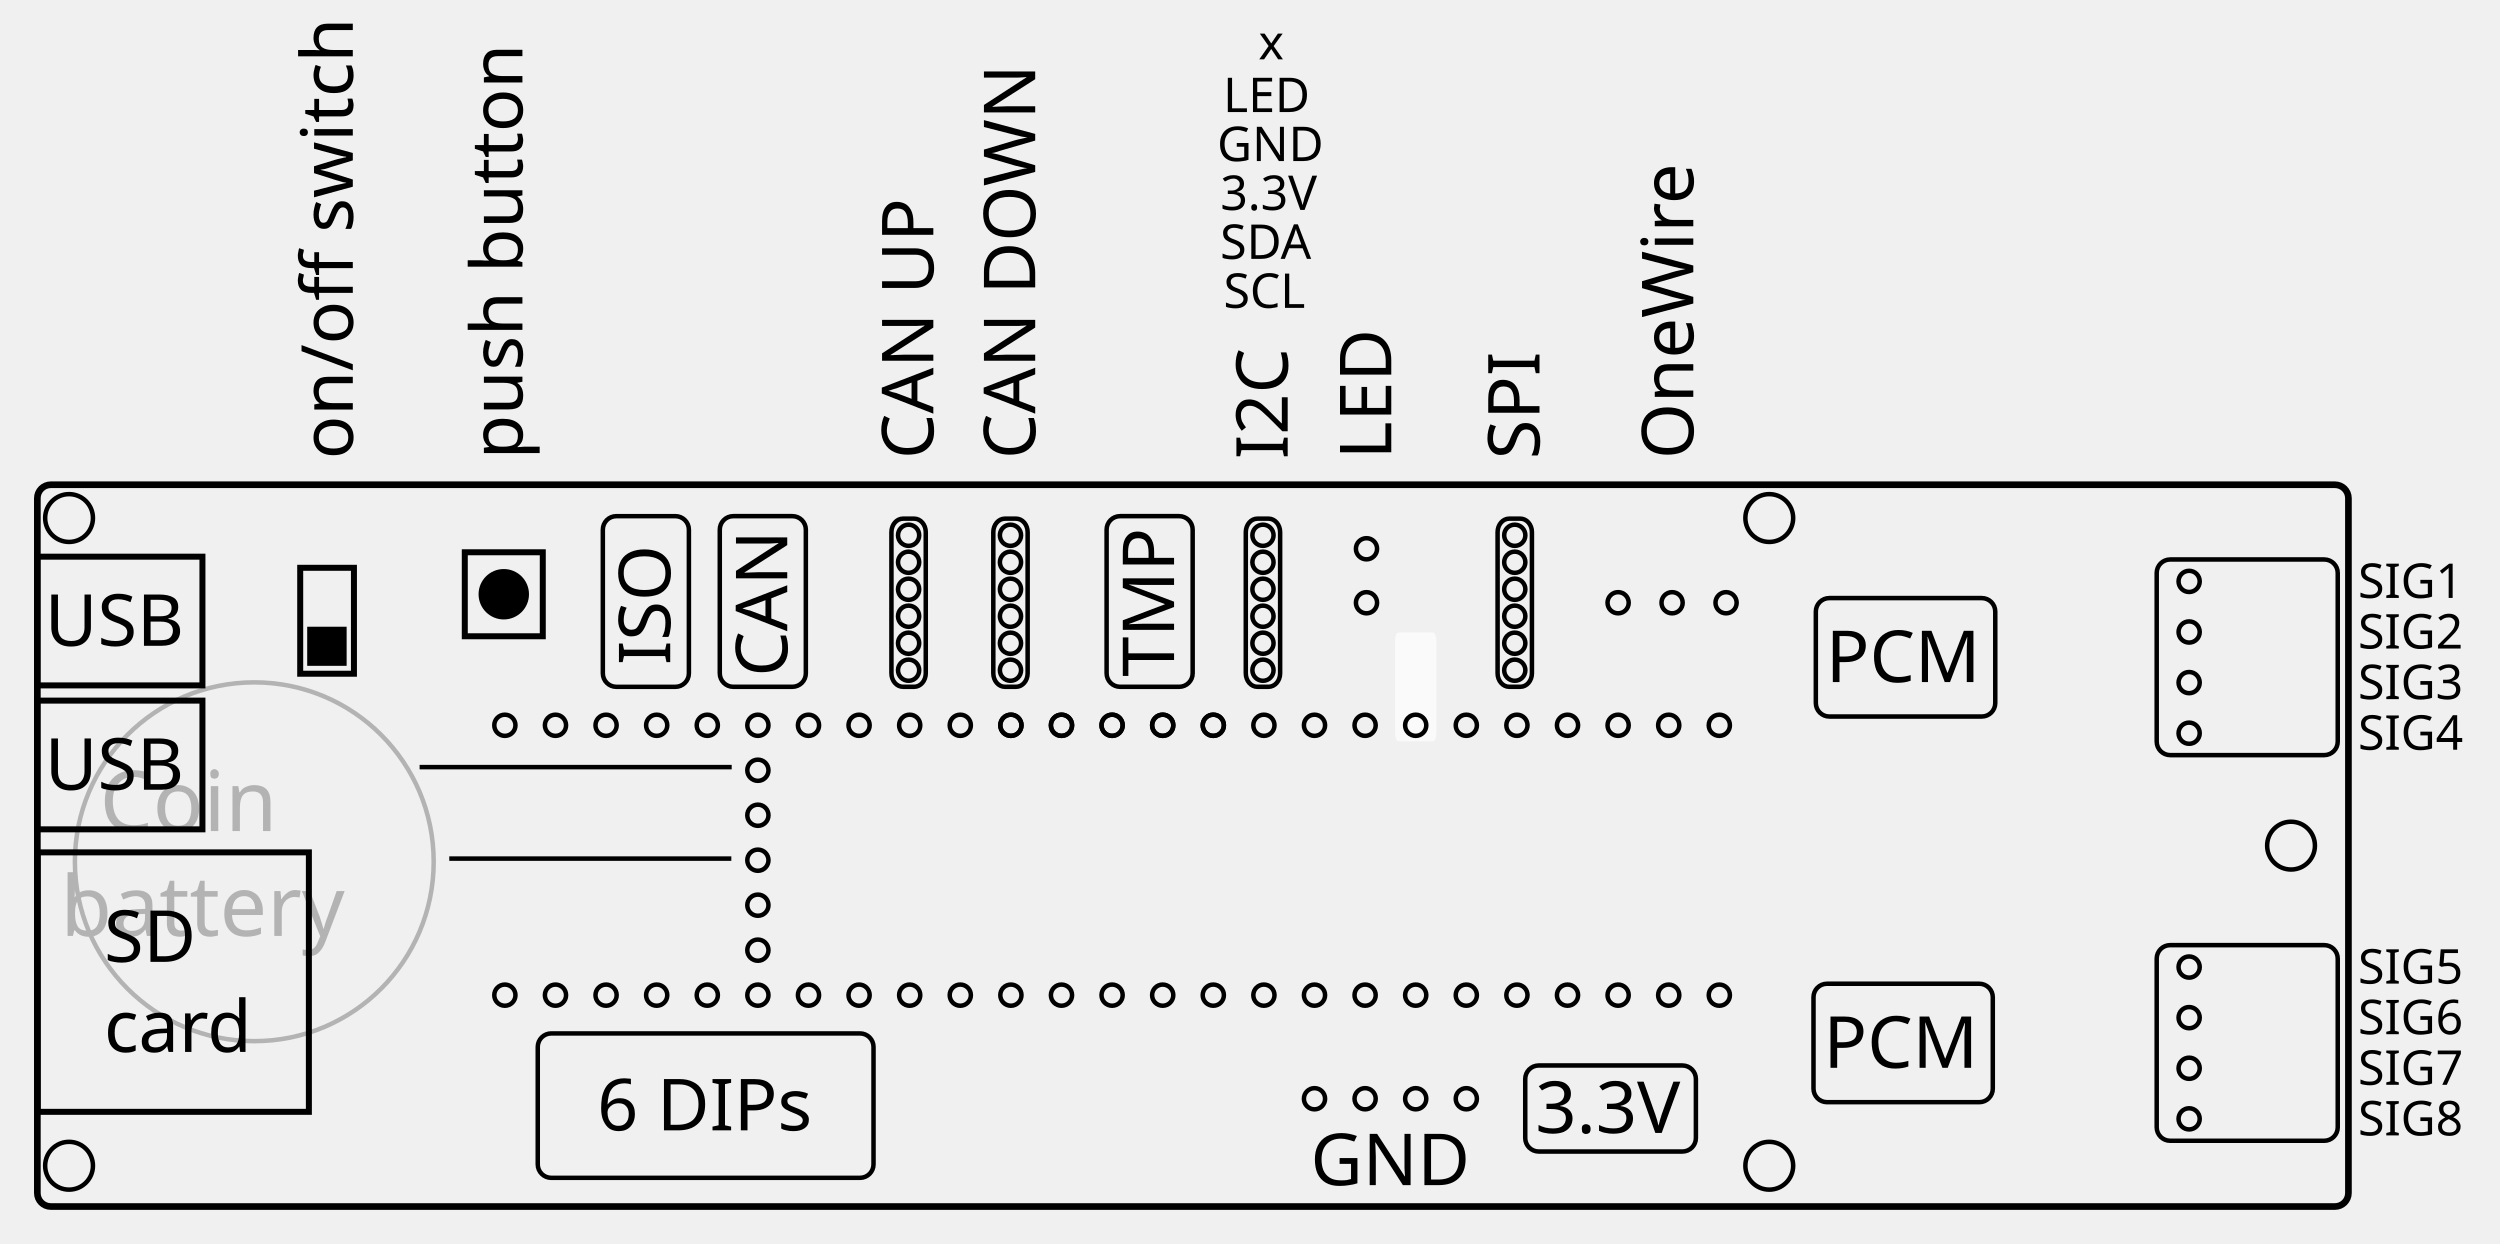
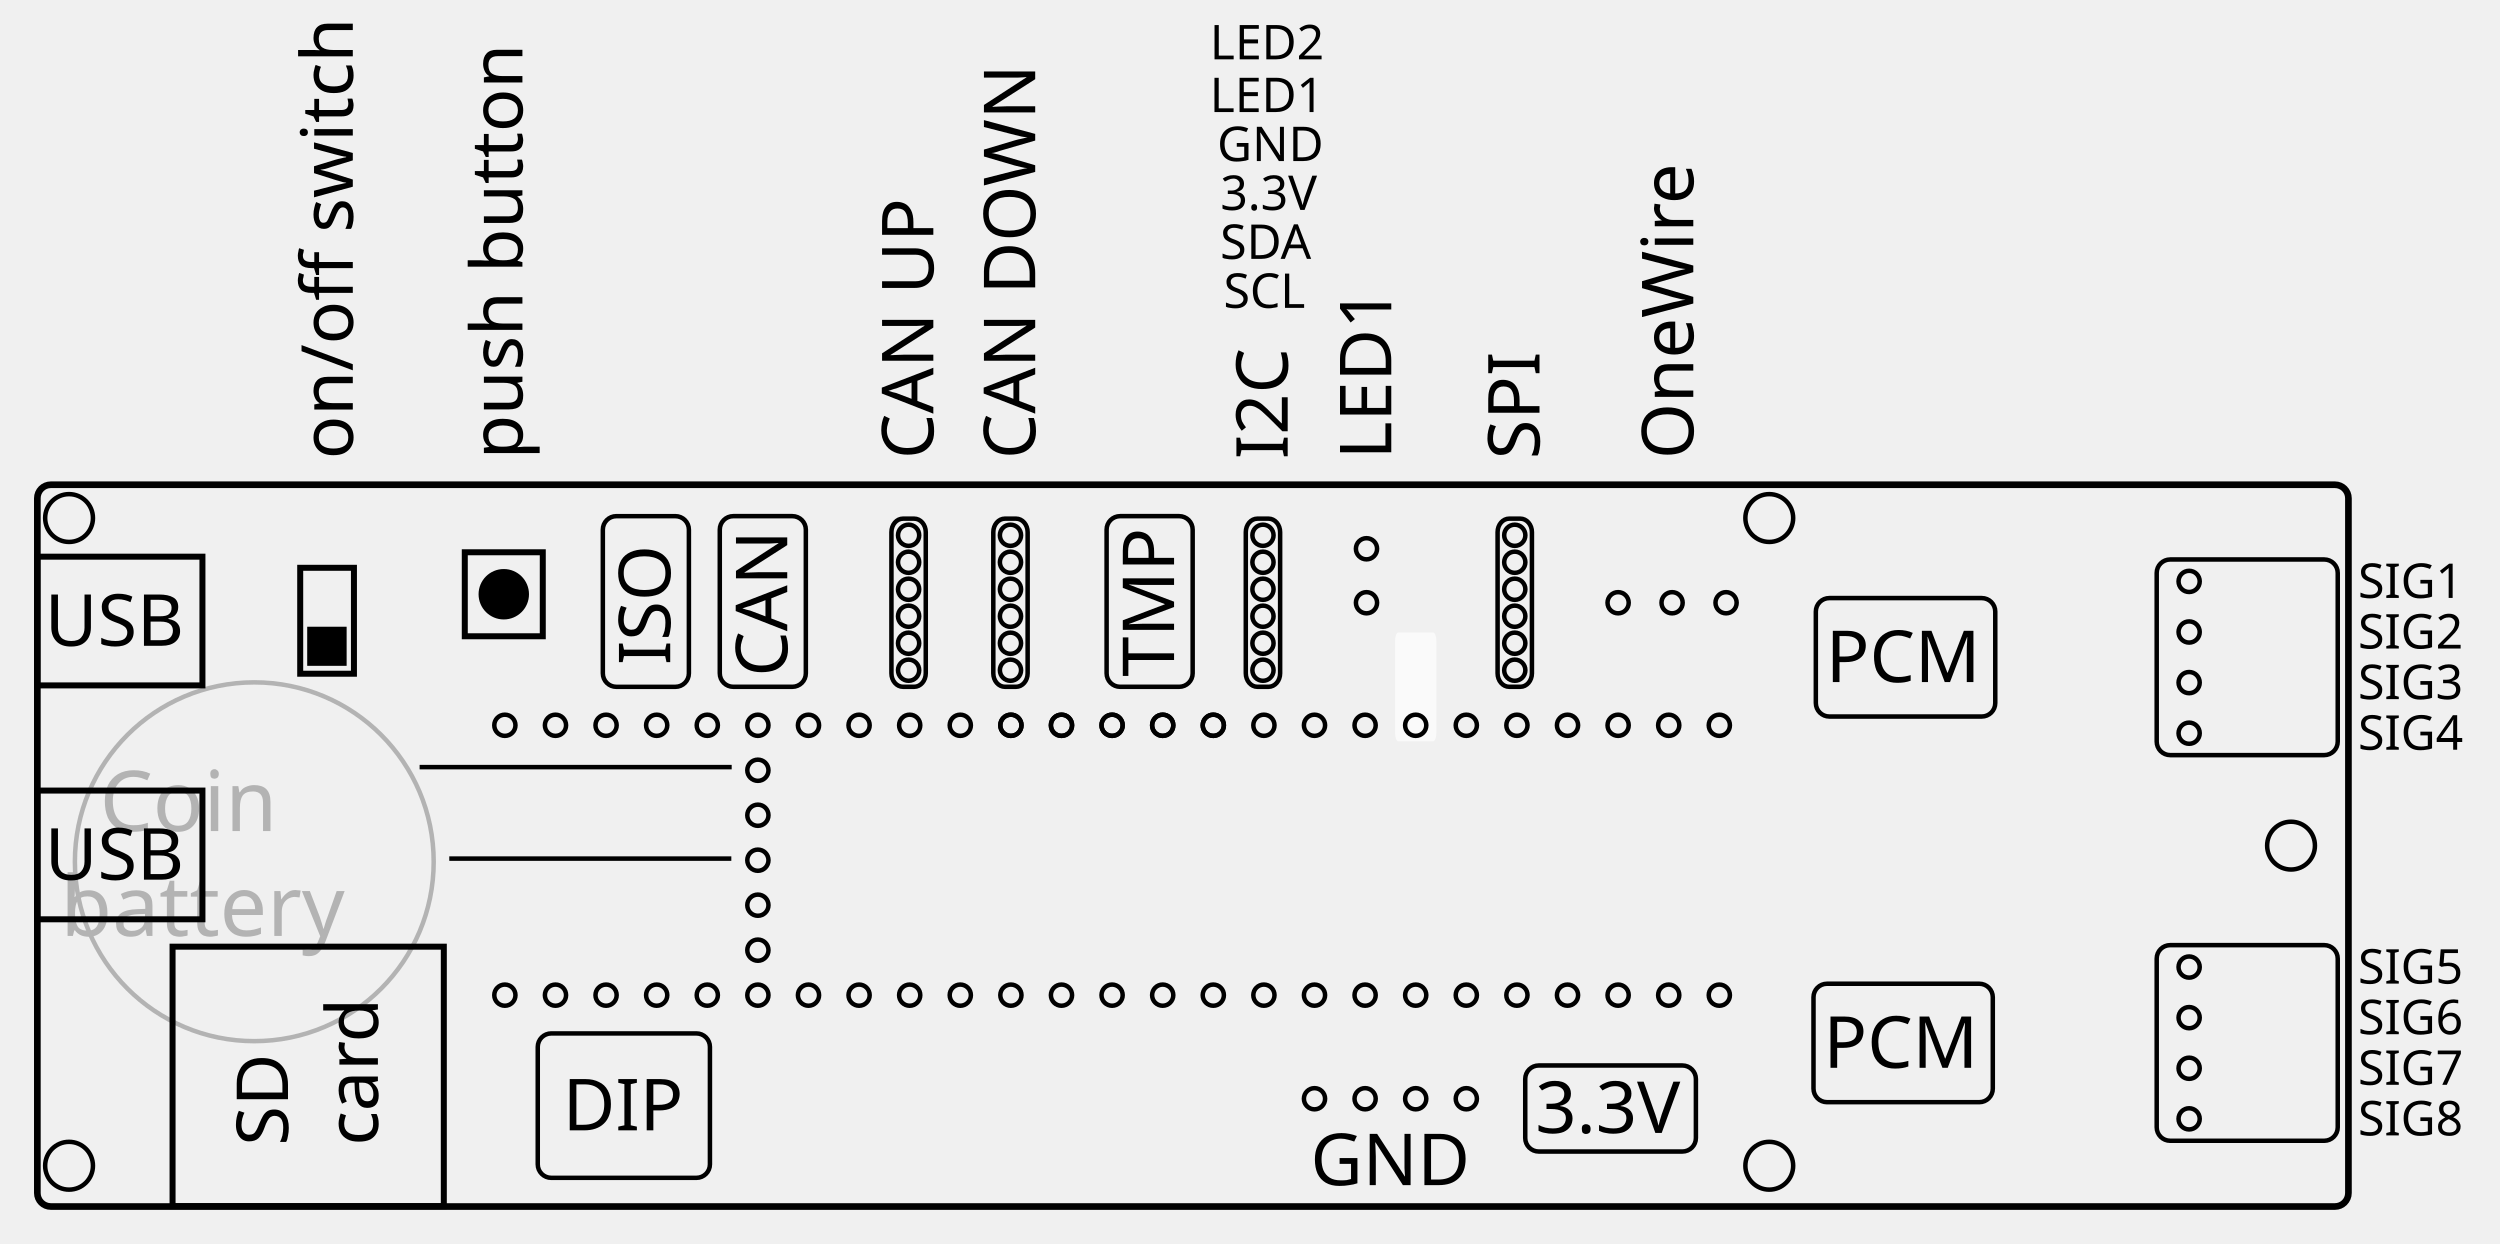
<svg xmlns="http://www.w3.org/2000/svg" width="147.058mm" height="73.168mm" viewBox="0 0 147.058 73.168" version="1.1" id="svg5">
  <defs id="defs2" />
  <g id="layer1" transform="translate(-8.364008,-110.7086)">
    <rect style="fill:none;fill-opacity:1;stroke:#000000;stroke-width:0.393;stroke-opacity:1" id="rect126092" width="135.945" height="42.457" x="10.561" y="139.223" rx="0.794" ry="0.794" />
    <rect style="fill:#ffffff;fill-opacity:0.667;stroke-width:0.2" id="rect38724" width="2.43" height="6.407" x="90.426" y="147.911" rx="0.199" ry="0.495" />
    <g id="g2005" transform="translate(2.196747,4.978117)">
      <g id="g7438" transform="translate(0,-21.30218)">
        <g id="g126663" transform="translate(61.38334,143.9333)">
          <rect style="fill:none;fill-opacity:1;stroke:#000000;stroke-width:0.265;stroke-opacity:1" id="rect126657" width="10.039" height="5.062" x="34.503" y="45.774" rx="0.794" ry="0.794" />
          <text xml:space="preserve" style="font-size:4.233px;line-height:1.25;font-family:sans-serif;-inkscape-font-specification:'sans-serif, Normal';letter-spacing:0px;word-spacing:0px;writing-mode:lr-tb;stroke-width:0.265" x="35.097" y="49.739" id="text126661">
            <tspan id="tspan126659" style="stroke-width:0.265" x="35.097" y="49.739">3.3V</tspan>
          </text>
        </g>
      </g>
    </g>
    <g id="g14195" transform="translate(-6.35,9.769683)">
      <g id="g126679" transform="translate(86.88671,114.0075)">
        <rect style="fill:none;fill-opacity:1;stroke:#000000;stroke-width:0.265;stroke-opacity:1" id="rect126673" width="10.547" height="6.967" x="34.503" y="44.798" rx="0.794" ry="0.794" />
        <text xml:space="preserve" style="font-size:4.233px;line-height:1.25;font-family:sans-serif;-inkscape-font-specification:'sans-serif, Normal';letter-spacing:0px;word-spacing:0px;writing-mode:lr-tb;stroke-width:0.265" x="35.097" y="49.739" id="text126677">
          <tspan id="tspan126675" style="stroke-width:0.265" x="35.097" y="49.739">PCM</tspan>
        </text>
      </g>
    </g>
    <g id="g13089" transform="translate(-6.35)">
      <rect style="fill:none;fill-opacity:1;stroke:#000000;stroke-width:0.265;stroke-opacity:1" id="rect126681" width="10.555" height="6.967" x="121.527" y="145.89" rx="0.794" ry="0.794" />
      <text xml:space="preserve" style="font-size:4.233px;line-height:1.25;font-family:sans-serif;-inkscape-font-specification:'sans-serif, Normal';letter-spacing:0px;word-spacing:0px;writing-mode:lr-tb;stroke-width:0.265" x="122.121" y="150.83" id="text126685">
        <tspan id="tspan126683" style="stroke-width:0.265" x="122.121" y="150.83">PCM</tspan>
      </text>
    </g>
    <circle style="fill:none;fill-opacity:1;stroke:#000000;stroke-width:0.265;stroke-opacity:1" id="circle130893" r="1.406" cy="160.451" cx="143.13" />
    <circle style="fill:none;fill-opacity:1;stroke:#000000;stroke-width:0.265;stroke-opacity:1" id="circle6988" r="1.406" cy="141.181" cx="12.426" />
    <circle style="fill:none;fill-opacity:1;stroke:#000000;stroke-width:0.265;stroke-opacity:1" id="circle6990" r="1.406" cy="179.281" cx="12.426" />
    <circle style="fill:none;fill-opacity:1;stroke:#000000;stroke-width:0.265;stroke-opacity:1" id="circle6992" r="1.406" cy="179.281" cx="112.438" />
    <circle style="fill:none;fill-opacity:1;stroke:#000000;stroke-width:0.265;stroke-opacity:1" id="circle6994" r="1.406" cy="141.181" cx="112.438" />
    <path style="fill:none;stroke:#000000;stroke-width:0.265px;stroke-linecap:butt;stroke-linejoin:miter;stroke-opacity:1" d="M 51.404,155.833 H 33.047" id="path8660" />
    <path style="fill:none;stroke:#000000;stroke-width:0.265px;stroke-linecap:butt;stroke-linejoin:miter;stroke-opacity:1" d="M 51.383,161.214 H 34.792" id="path8662" />
    <g id="g2067" transform="translate(0,2.116667)">
      <circle style="fill:none;fill-opacity:1;stroke:#000000;stroke-width:0.265;stroke-opacity:1" id="path126429" cx="38.062" cy="151.255" r="0.623" />
      <circle style="fill:none;fill-opacity:1;stroke:#000000;stroke-width:0.265;stroke-opacity:1" id="circle126431" cx="41.039" cy="151.255" r="0.623" />
      <ellipse style="fill:none;fill-opacity:1;stroke:#000000;stroke-width:0.265;stroke-opacity:1" id="circle126513" cx="44.015" cy="151.255" rx="0.623" ry="0.623" />
      <circle style="fill:none;fill-opacity:1;stroke:#000000;stroke-width:0.265;stroke-opacity:1" id="circle126515" cx="46.992" cy="151.255" r="0.623" />
      <circle style="fill:none;fill-opacity:1;stroke:#000000;stroke-width:0.265;stroke-opacity:1" id="circle126517" cx="49.969" cy="151.255" r="0.623" />
      <circle style="fill:none;fill-opacity:1;stroke:#000000;stroke-width:0.265;stroke-opacity:1" id="circle126519" cx="52.945" cy="151.255" r="0.623" />
      <circle style="fill:none;fill-opacity:1;stroke:#000000;stroke-width:0.265;stroke-opacity:1" id="circle126521" cx="55.922" cy="151.255" r="0.623" />
      <circle style="fill:none;fill-opacity:1;stroke:#000000;stroke-width:0.265;stroke-opacity:1" id="circle126523" cx="58.898" cy="151.255" r="0.623" />
      <circle style="fill:none;fill-opacity:1;stroke:#000000;stroke-width:0.265;stroke-opacity:1" id="circle126525" cx="61.875" cy="151.255" r="0.623" />
      <circle style="fill:none;fill-opacity:1;stroke:#000000;stroke-width:0.265;stroke-opacity:1" id="circle126527" cx="64.851" cy="151.255" r="0.623" />
      <circle style="fill:none;fill-opacity:1;stroke:#000000;stroke-width:0.265;stroke-opacity:1" id="circle126529" cx="67.828" cy="151.255" r="0.623" />
      <circle style="fill:none;fill-opacity:1;stroke:#000000;stroke-width:0.265;stroke-opacity:1" id="circle126531" cx="70.804" cy="151.255" r="0.623" />
      <circle style="fill:none;fill-opacity:1;stroke:#000000;stroke-width:0.265;stroke-opacity:1" id="circle126533" cx="73.781" cy="151.255" r="0.623" />
      <circle style="fill:none;fill-opacity:1;stroke:#000000;stroke-width:0.265;stroke-opacity:1" id="circle126535" cx="76.758" cy="151.255" r="0.623" />
      <circle style="fill:none;fill-opacity:1;stroke:#000000;stroke-width:0.265;stroke-opacity:1" id="circle126537" cx="79.734" cy="151.255" r="0.623" />
      <circle style="fill:none;fill-opacity:1;stroke:#000000;stroke-width:0.265;stroke-opacity:1" id="circle126539" cx="82.711" cy="151.255" r="0.623" />
      <circle style="fill:none;fill-opacity:1;stroke:#000000;stroke-width:0.265;stroke-opacity:1" id="circle126541" cx="85.687" cy="151.255" r="0.623" />
      <circle style="fill:none;fill-opacity:1;stroke:#000000;stroke-width:0.265;stroke-opacity:1" id="circle126543" cx="88.664" cy="151.255" r="0.623" />
      <circle style="fill:none;fill-opacity:1;stroke:#000000;stroke-width:0.265;stroke-opacity:1" id="circle126545" cx="91.64" cy="151.255" r="0.623" />
      <circle style="fill:none;fill-opacity:1;stroke:#000000;stroke-width:0.265;stroke-opacity:1" id="circle126547" cx="94.617" cy="151.255" r="0.623" />
      <circle style="fill:none;fill-opacity:1;stroke:#000000;stroke-width:0.265;stroke-opacity:1" id="circle126549" cx="97.594" cy="151.255" r="0.623" />
      <circle style="fill:none;fill-opacity:1;stroke:#000000;stroke-width:0.265;stroke-opacity:1" id="circle126551" cx="100.57" cy="151.255" r="0.623" />
      <circle style="fill:none;fill-opacity:1;stroke:#000000;stroke-width:0.265;stroke-opacity:1" id="circle126553" cx="103.547" cy="151.255" r="0.623" />
      <circle style="fill:none;fill-opacity:1;stroke:#000000;stroke-width:0.265;stroke-opacity:1" id="circle126555" cx="106.523" cy="151.255" r="0.623" />
      <circle style="fill:none;fill-opacity:1;stroke:#000000;stroke-width:0.265;stroke-opacity:1" id="circle126557" cx="109.5" cy="151.255" r="0.623" />
      <circle style="fill:none;fill-opacity:1;stroke:#000000;stroke-width:0.265;stroke-opacity:1" id="circle126583" cx="38.062" cy="167.13" r="0.623" />
      <circle style="fill:none;fill-opacity:1;stroke:#000000;stroke-width:0.265;stroke-opacity:1" id="circle126585" cx="41.039" cy="167.13" r="0.623" />
      <circle style="fill:none;fill-opacity:1;stroke:#000000;stroke-width:0.265;stroke-opacity:1" id="circle126587" cx="44.015" cy="167.13" r="0.623" />
      <circle style="fill:none;fill-opacity:1;stroke:#000000;stroke-width:0.265;stroke-opacity:1" id="circle126589" cx="46.992" cy="167.13" r="0.623" />
      <circle style="fill:none;fill-opacity:1;stroke:#000000;stroke-width:0.265;stroke-opacity:1" id="circle126591" cx="49.969" cy="167.13" r="0.623" />
      <circle style="fill:none;fill-opacity:1;stroke:#000000;stroke-width:0.265;stroke-opacity:1" id="circle126593" cx="52.945" cy="167.13" r="0.623" />
      <circle style="fill:none;fill-opacity:1;stroke:#000000;stroke-width:0.265;stroke-opacity:1" id="circle126595" cx="55.922" cy="167.13" r="0.623" />
      <circle style="fill:none;fill-opacity:1;stroke:#000000;stroke-width:0.265;stroke-opacity:1" id="circle126597" cx="58.898" cy="167.13" r="0.623" />
      <circle style="fill:none;fill-opacity:1;stroke:#000000;stroke-width:0.265;stroke-opacity:1" id="circle126599" cx="61.875" cy="167.13" r="0.623" />
      <circle style="fill:none;fill-opacity:1;stroke:#000000;stroke-width:0.265;stroke-opacity:1" id="circle126601" cx="64.851" cy="167.13" r="0.623" />
      <circle style="fill:none;fill-opacity:1;stroke:#000000;stroke-width:0.265;stroke-opacity:1" id="circle126603" cx="67.828" cy="167.13" r="0.623" />
      <circle style="fill:none;fill-opacity:1;stroke:#000000;stroke-width:0.265;stroke-opacity:1" id="circle126605" cx="70.804" cy="167.13" r="0.623" />
      <circle style="fill:none;fill-opacity:1;stroke:#000000;stroke-width:0.265;stroke-opacity:1" id="circle126607" cx="73.781" cy="167.13" r="0.623" />
      <circle style="fill:none;fill-opacity:1;stroke:#000000;stroke-width:0.265;stroke-opacity:1" id="circle126609" cx="76.758" cy="167.13" r="0.623" />
      <circle style="fill:none;fill-opacity:1;stroke:#000000;stroke-width:0.265;stroke-opacity:1" id="circle126611" cx="79.734" cy="167.13" r="0.623" />
      <circle style="fill:none;fill-opacity:1;stroke:#000000;stroke-width:0.265;stroke-opacity:1" id="circle126613" cx="82.711" cy="167.13" r="0.623" />
      <circle style="fill:none;fill-opacity:1;stroke:#000000;stroke-width:0.265;stroke-opacity:1" id="circle126615" cx="85.687" cy="167.13" r="0.623" />
      <circle style="fill:none;fill-opacity:1;stroke:#000000;stroke-width:0.265;stroke-opacity:1" id="circle126617" cx="88.664" cy="167.13" r="0.623" />
      <circle style="fill:none;fill-opacity:1;stroke:#000000;stroke-width:0.265;stroke-opacity:1" id="circle126619" cx="91.64" cy="167.13" r="0.623" />
      <circle style="fill:none;fill-opacity:1;stroke:#000000;stroke-width:0.265;stroke-opacity:1" id="circle126621" cx="94.617" cy="167.13" r="0.623" />
      <circle style="fill:none;fill-opacity:1;stroke:#000000;stroke-width:0.265;stroke-opacity:1" id="circle126623" cx="97.594" cy="167.13" r="0.623" />
      <circle style="fill:none;fill-opacity:1;stroke:#000000;stroke-width:0.265;stroke-opacity:1" id="circle126625" cx="100.57" cy="167.13" r="0.623" />
      <circle style="fill:none;fill-opacity:1;stroke:#000000;stroke-width:0.265;stroke-opacity:1" id="circle126627" cx="103.547" cy="167.13" r="0.623" />
      <circle style="fill:none;fill-opacity:1;stroke:#000000;stroke-width:0.265;stroke-opacity:1" id="circle126629" cx="106.523" cy="167.13" r="0.623" />
      <circle style="fill:none;fill-opacity:1;stroke:#000000;stroke-width:0.265;stroke-opacity:1" id="circle126631" cx="109.5" cy="167.13" r="0.623" />
      <circle style="fill:none;fill-opacity:1;stroke:#000000;stroke-width:0.265;stroke-opacity:1" id="circle8373" cx="52.945" cy="153.901" r="0.623" />
      <circle style="fill:none;fill-opacity:1;stroke:#000000;stroke-width:0.265;stroke-opacity:1" id="circle8457" cx="52.945" cy="156.547" r="0.623" />
      <circle style="fill:none;fill-opacity:1;stroke:#000000;stroke-width:0.265;stroke-opacity:1" id="circle8461" cx="52.945" cy="159.192" r="0.623" />
      <circle style="fill:none;fill-opacity:1;stroke:#000000;stroke-width:0.265;stroke-opacity:1" id="circle8463" cx="52.945" cy="161.838" r="0.623" />
      <circle style="fill:none;fill-opacity:1;stroke:#000000;stroke-width:0.265;stroke-opacity:1" id="circle8465" cx="52.945" cy="164.484" r="0.623" />
      <circle style="fill:none;fill-opacity:1;stroke:#000000;stroke-width:0.265;stroke-opacity:1" id="circle14310" cx="67.828" cy="151.255" r="0.623" />
      <circle style="fill:none;fill-opacity:1;stroke:#000000;stroke-width:0.265;stroke-opacity:1" id="circle14312" cx="70.804" cy="151.255" r="0.623" />
      <circle style="fill:none;fill-opacity:1;stroke:#000000;stroke-width:0.265;stroke-opacity:1" id="circle14314" cx="73.781" cy="151.255" r="0.623" />
      <circle style="fill:none;fill-opacity:1;stroke:#000000;stroke-width:0.265;stroke-opacity:1" id="circle14316" cx="76.758" cy="151.255" r="0.623" />
      <circle style="fill:none;fill-opacity:1;stroke:#000000;stroke-width:0.265;stroke-opacity:1" id="circle14318" cx="79.734" cy="151.255" r="0.623" />
      <g id="g3889" />
      <g id="g3903" />
    </g>
    <g id="g24131" transform="translate(0,2.116667)">
      <circle style="fill:none;fill-opacity:1;stroke:#b3b3b3;stroke-width:0.265;stroke-opacity:1" id="circle6988-4" r="10.553" cy="159.283" cx="23.322" />
      <text xml:space="preserve" style="font-size:3.175px;line-height:1.25;font-family:sans-serif;-inkscape-font-specification:'sans-serif, Normal';letter-spacing:0px;word-spacing:0px;writing-mode:lr-tb;fill:#b3b3b3;stroke:none;stroke-width:0.265" x="23.168" y="157.474" id="text2377">
        <tspan id="tspan2375" style="font-style:normal;font-variant:normal;font-weight:normal;font-stretch:normal;font-size:4.939px;font-family:sans-serif;-inkscape-font-specification:'sans-serif, Normal';font-variant-ligatures:normal;font-variant-caps:normal;font-variant-numeric:normal;font-variant-east-asian:normal;text-align:center;text-anchor:middle;fill:#b3b3b3;stroke:none;stroke-width:0.265" x="23.168" y="157.474">Coin</tspan>
        <tspan style="font-style:normal;font-variant:normal;font-weight:normal;font-stretch:normal;font-size:4.939px;font-family:sans-serif;-inkscape-font-specification:'sans-serif, Normal';font-variant-ligatures:normal;font-variant-caps:normal;font-variant-numeric:normal;font-variant-east-asian:normal;text-align:center;text-anchor:middle;fill:#b3b3b3;stroke:none;stroke-width:0.265" x="23.168" y="163.647" id="tspan2379">battery</tspan>
      </text>
    </g>
    <g id="g14184" transform="translate(4.233333,30.69167)">
-       <rect style="fill:none;fill-opacity:1;stroke:#000000;stroke-width:0.265;stroke-opacity:1" id="rect126681-9" width="19.751" height="8.495" x="35.763" y="140.806" rx="0.794" ry="0.794" />
-       <text xml:space="preserve" style="font-size:4.233px;line-height:1.25;font-family:sans-serif;-inkscape-font-specification:'sans-serif, Normal';letter-spacing:0px;word-spacing:0px;writing-mode:lr-tb;stroke-width:0.265" x="39.256" y="146.511" id="text14095">
-         <tspan id="tspan14093" style="stroke-width:0.265" x="39.256" y="146.511">6 DIPs</tspan>
-       </text>
+       <g id="g609">
+         <rect style="fill:none;fill-opacity:1;stroke:#000000;stroke-width:0.265;stroke-opacity:1" id="rect126681-9" width="10.128" height="8.495" x="35.763" y="140.806" rx="0.794" ry="0.794" />
+         <text xml:space="preserve" style="font-size:4.233px;line-height:1.25;font-family:sans-serif;-inkscape-font-specification:'sans-serif, Normal';letter-spacing:0px;word-spacing:0px;writing-mode:lr-tb;stroke-width:0.265" x="37.237" y="146.51" id="text14095">
+           <tspan id="tspan14093" style="stroke-width:0.265" x="37.237" y="146.51">DIP</tspan>
+         </text>
+       </g>
    </g>
    <g id="g2242" transform="translate(0,1.445694)">
      <text xml:space="preserve" style="font-size:2.822px;line-height:1.25;font-family:sans-serif;-inkscape-font-specification:'sans-serif, Normal';letter-spacing:0px;word-spacing:0px;writing-mode:lr-tb;stroke-width:0.265" x="147.074" y="144.434" id="text47626">
        <tspan id="tspan47624" style="stroke-width:0.265" x="147.074" y="144.434">SIG1</tspan>
      </text>
      <text xml:space="preserve" style="font-size:2.822px;line-height:1.25;font-family:sans-serif;-inkscape-font-specification:'sans-serif, Normal';letter-spacing:0px;word-spacing:0px;writing-mode:lr-tb;stroke-width:0.265" x="147.074" y="147.411" id="text49006">
        <tspan id="tspan49004" style="stroke-width:0.265" x="147.074" y="147.411">SIG2</tspan>
      </text>
      <text xml:space="preserve" style="font-size:2.822px;line-height:1.25;font-family:sans-serif;-inkscape-font-specification:'sans-serif, Normal';letter-spacing:0px;word-spacing:0px;writing-mode:lr-tb;stroke-width:0.265" x="147.074" y="150.387" id="text49582">
        <tspan id="tspan49580" style="stroke-width:0.265" x="147.074" y="150.387">SIG3</tspan>
      </text>
      <text xml:space="preserve" style="font-size:2.822px;line-height:1.25;font-family:sans-serif;-inkscape-font-specification:'sans-serif, Normal';letter-spacing:0px;word-spacing:0px;writing-mode:lr-tb;stroke-width:0.265" x="147.074" y="153.364" id="text50070">
        <tspan id="tspan50068" style="stroke-width:0.265" x="147.074" y="153.364">SIG4</tspan>
      </text>
    </g>
    <g id="g2252" transform="translate(0,6.933283)">
      <text xml:space="preserve" style="font-size:2.822px;line-height:1.25;font-family:sans-serif;-inkscape-font-specification:'sans-serif, Normal';letter-spacing:0px;word-spacing:0px;writing-mode:lr-tb;stroke-width:0.265" x="147.074" y="161.632" id="text51064">
        <tspan id="tspan51062" style="stroke-width:0.265" x="147.074" y="161.632">SIG5</tspan>
      </text>
      <text xml:space="preserve" style="font-size:2.822px;line-height:1.25;font-family:sans-serif;-inkscape-font-specification:'sans-serif, Normal';letter-spacing:0px;word-spacing:0px;writing-mode:lr-tb;stroke-width:0.265" x="147.074" y="164.609" id="text52366">
        <tspan id="tspan52364" style="stroke-width:0.265" x="147.074" y="164.609">SIG6</tspan>
      </text>
      <text xml:space="preserve" style="font-size:2.822px;line-height:1.25;font-family:sans-serif;-inkscape-font-specification:'sans-serif, Normal';letter-spacing:0px;word-spacing:0px;writing-mode:lr-tb;stroke-width:0.265" x="147.074" y="167.585" id="text54328">
        <tspan id="tspan54326" style="stroke-width:0.265" x="147.074" y="167.585">SIG7</tspan>
      </text>
      <text xml:space="preserve" style="font-size:2.822px;line-height:1.25;font-family:sans-serif;-inkscape-font-specification:'sans-serif, Normal';letter-spacing:0px;word-spacing:0px;writing-mode:lr-tb;stroke-width:0.265" x="147.074" y="170.562" id="text56286">
        <tspan id="tspan56284" style="stroke-width:0.265" x="147.074" y="170.562">SIG8</tspan>
      </text>
    </g>
    <text xml:space="preserve" style="font-style:normal;font-variant:normal;font-weight:normal;font-stretch:normal;font-size:6.35px;line-height:1.25;font-family:Sans;-inkscape-font-specification:'Sans, Normal';font-variant-ligatures:none;font-variant-caps:normal;font-variant-numeric:normal;font-variant-east-asian:normal;stroke-width:0.265" x="21.433" y="142.886" id="text1475">
      <tspan id="tspan1473" style="font-style:normal;font-variant:normal;font-weight:normal;font-stretch:normal;font-size:6.35px;font-family:Sans;-inkscape-font-specification:'Sans, Normal';font-variant-ligatures:none;font-variant-caps:normal;font-variant-numeric:normal;font-variant-east-asian:normal;stroke-width:0.265" x="21.433" y="142.886" />
    </text>
    <text xml:space="preserve" style="font-size:16.933px;line-height:1.25;font-family:Sans;-inkscape-font-specification:'Sans, Normal';font-variant-ligatures:none;stroke-width:0.265" x="20.758" y="143.262" id="text10027">
      <tspan id="tspan10025" style="stroke-width:0.265" x="20.758" y="143.262" />
    </text>
    <text xml:space="preserve" style="font-size:6.35px;line-height:1.25;font-family:Sans;-inkscape-font-specification:'Sans, Normal';font-variant-ligatures:none;stroke-width:0.265" x="20.942" y="143.295" id="text12515">
      <tspan id="tspan12513" style="stroke-width:0.265" x="20.942" y="143.295" />
    </text>
-     <g id="g1798" transform="translate(0,2.116667)">
-       <rect style="fill:none;stroke:#000000;stroke-width:0.353;stroke-miterlimit:4;stroke-dasharray:none" id="rect21373" width="15.956" height="15.263" x="10.577" y="158.731" />
-       <text xml:space="preserve" style="font-size:4.233px;line-height:1.25;font-family:Sans;-inkscape-font-specification:'Sans, Normal';font-variant-ligatures:none;text-align:start;writing-mode:lr-tb;text-anchor:start;stroke-width:0.265" x="14.484" y="165.174" id="text21379">
-         <tspan id="tspan21375" style="text-align:start;writing-mode:lr-tb;text-anchor:start;stroke-width:0.265" x="14.484" y="165.174">SD</tspan>
-         <tspan style="text-align:start;writing-mode:lr-tb;text-anchor:start;stroke-width:0.265" x="14.484" y="170.466" id="tspan21377">card</tspan>
-       </text>
+     <g id="g1798" transform="translate(7.9375,7.664134)">
+       <g id="g468">
+         <rect style="fill:none;stroke:#000000;stroke-width:0.353;stroke-miterlimit:4;stroke-dasharray:none" id="rect21373" width="15.956" height="15.263" x="10.577" y="158.731" />
+         <text xml:space="preserve" style="font-size:4.233px;line-height:1.25;font-family:Sans;-inkscape-font-specification:'Sans, Normal';font-variant-ligatures:none;text-align:start;writing-mode:lr-tb;text-anchor:start;stroke-width:0.265" x="-170.434" y="17.367" id="text21379" transform="rotate(-90)">
+           <tspan id="tspan21375" style="text-align:start;writing-mode:lr-tb;text-anchor:start;stroke-width:0.265" x="-170.434" y="17.367">SD</tspan>
+           <tspan style="text-align:start;writing-mode:lr-tb;text-anchor:start;stroke-width:0.265" x="-170.434" y="22.659" id="tspan21377">card</tspan>
+         </text>
+       </g>
    </g>
    <g id="g3094" transform="translate(-3.704167,-0.5291666)">
      <rect style="fill:none;fill-opacity:1;stroke:#000000;stroke-width:0.265;stroke-opacity:1" id="rect25397" width="10.039" height="5.062" x="-151.639" y="47.529" rx="0.794" ry="0.794" transform="rotate(-90)" />
      <text xml:space="preserve" style="font-size:4.233px;line-height:1.25;font-family:sans-serif;-inkscape-font-specification:'sans-serif, Normal';letter-spacing:0px;word-spacing:0px;writing-mode:lr-tb;stroke-width:0.265" x="-150.359" y="51.494" id="text25401" transform="rotate(-90)">
        <tspan id="tspan25399" style="stroke-width:0.265" x="-150.359" y="51.494">ISO</tspan>
      </text>
    </g>
-     <g id="g1985" transform="translate(0,2.645833)">
+     <g id="g1985" transform="translate(0,7.9375)">
      <rect style="fill:none;stroke:#000000;stroke-width:0.353;stroke-miterlimit:4;stroke-dasharray:none" id="rect25379" width="9.718" height="7.572" x="10.554" y="149.275" />
      <text xml:space="preserve" style="font-size:4.233px;line-height:1.25;font-family:Sans;-inkscape-font-specification:'Sans, Normal';font-variant-ligatures:none;stroke-width:0.265" x="11.009" y="154.518" id="text25383">
        <tspan id="tspan25381" style="stroke-width:0.265" x="11.009" y="154.518">USB</tspan>
      </text>
    </g>
    <g id="g2260">
      <rect style="fill:none;stroke:#000000;stroke-width:0.353;stroke-miterlimit:4;stroke-dasharray:none" id="rect219" width="6.229" height="3.161" x="-150.338" y="26.023" transform="rotate(-90)" />
      <rect style="fill:#000000;fill-opacity:1;stroke:none;stroke-width:0.353;stroke-miterlimit:4;stroke-dasharray:none" id="rect325" width="2.3" height="2.319" x="-149.875" y="26.435" transform="rotate(-90)" />
    </g>
    <text xml:space="preserve" style="font-size:4.233px;line-height:1.25;font-family:sans-serif;-inkscape-font-specification:'sans-serif, Normal';letter-spacing:0px;word-spacing:0px;writing-mode:lr-tb;stroke-width:0.265" x="-137.718" y="29.116" id="text1285" transform="rotate(-90)">
      <tspan style="stroke-width:0.265" x="-137.718" y="29.116" id="tspan1411">on/off switch</tspan>
    </text>
    <g id="g1993" transform="translate(0,-5.820834)">
      <rect style="fill:none;stroke:#000000;stroke-width:0.353;stroke-miterlimit:4;stroke-dasharray:none" id="rect1987" width="9.718" height="7.572" x="10.554" y="149.275" />
      <text xml:space="preserve" style="font-size:4.233px;line-height:1.25;font-family:Sans;-inkscape-font-specification:'Sans, Normal';font-variant-ligatures:none;stroke-width:0.265" x="11.009" y="154.518" id="text1991">
        <tspan id="tspan1989" style="stroke-width:0.265" x="11.009" y="154.518">USB</tspan>
      </text>
    </g>
    <g id="g2387" transform="translate(4.39005,-2.20309)">
      <rect style="fill:none;stroke:#000000;stroke-width:0.353;stroke-miterlimit:4;stroke-dasharray:none" id="rect2256" width="4.942" height="4.588" x="-150.338" y="31.314" transform="rotate(-90)" />
      <circle style="fill:#000000;fill-opacity:1;stroke:none;stroke-width:0.353" id="path2303" cx="33.608" cy="147.867" r="1.483" />
    </g>
    <text xml:space="preserve" style="font-size:4.233px;line-height:1.25;font-family:sans-serif;-inkscape-font-specification:'sans-serif, Normal';letter-spacing:0px;word-spacing:0px;writing-mode:lr-tb;stroke-width:0.265" x="-137.718" y="39.093" id="text2393" transform="rotate(-90)">
      <tspan style="stroke-width:0.265" x="-137.718" y="39.093" id="tspan2391">push button</tspan>
    </text>
    <g id="g3104">
      <rect style="fill:none;fill-opacity:1;stroke:#000000;stroke-width:0.265;stroke-opacity:1" id="rect2978" width="10.039" height="5.062" x="-151.109" y="50.704" rx="0.794" ry="0.794" transform="rotate(-90)" />
      <text xml:space="preserve" style="font-size:4.233px;line-height:1.25;font-family:sans-serif;-inkscape-font-specification:'sans-serif, Normal';letter-spacing:0px;word-spacing:0px;writing-mode:lr-tb;stroke-width:0.265" x="-150.516" y="54.669" id="text2982" transform="rotate(-90)">
        <tspan id="tspan2980" style="stroke-width:0.265" x="-150.516" y="54.669">CAN</tspan>
      </text>
    </g>
    <g id="g4686" transform="translate(4.181521)">
      <rect style="fill:none;fill-opacity:1;stroke:#000000;stroke-width:0.265;stroke-opacity:1" id="rect3099" width="9.892" height="2.02" x="-151.109" y="56.619" rx="0.794" ry="0.683" transform="rotate(-90)" />
      <g id="g4596" transform="translate(0.09639525,0.05008698)">
        <circle style="fill:none;fill-opacity:1;stroke:#000000;stroke-width:0.265;stroke-opacity:1" id="circle126523-3" cx="57.533" cy="150.082" r="0.623" />
        <circle style="fill:none;fill-opacity:1;stroke:#000000;stroke-width:0.265;stroke-opacity:1" id="circle4498" cx="57.533" cy="148.495" r="0.623" />
        <circle style="fill:none;fill-opacity:1;stroke:#000000;stroke-width:0.265;stroke-opacity:1" id="circle4500" cx="57.533" cy="146.907" r="0.623" />
        <circle style="fill:none;fill-opacity:1;stroke:#000000;stroke-width:0.265;stroke-opacity:1" id="circle4502" cx="57.533" cy="145.32" r="0.623" />
        <circle style="fill:none;fill-opacity:1;stroke:#000000;stroke-width:0.265;stroke-opacity:1" id="circle4504" cx="57.533" cy="143.732" r="0.623" />
        <circle style="fill:none;fill-opacity:1;stroke:#000000;stroke-width:0.265;stroke-opacity:1" id="circle4506" cx="57.533" cy="142.145" r="0.623" />
      </g>
    </g>
    <g id="g5437" transform="translate(10.17417)">
      <rect style="fill:none;fill-opacity:1;stroke:#000000;stroke-width:0.265;stroke-opacity:1" id="rect5421" width="9.892" height="2.02" x="-151.109" y="56.619" rx="0.794" ry="0.683" transform="rotate(-90)" />
      <g id="g5435" transform="translate(0.09639525,0.05008698)">
        <circle style="fill:none;fill-opacity:1;stroke:#000000;stroke-width:0.265;stroke-opacity:1" id="circle5423" cx="57.533" cy="150.082" r="0.623" />
        <circle style="fill:none;fill-opacity:1;stroke:#000000;stroke-width:0.265;stroke-opacity:1" id="circle5425" cx="57.533" cy="148.495" r="0.623" />
        <circle style="fill:none;fill-opacity:1;stroke:#000000;stroke-width:0.265;stroke-opacity:1" id="circle5427" cx="57.533" cy="146.907" r="0.623" />
        <circle style="fill:none;fill-opacity:1;stroke:#000000;stroke-width:0.265;stroke-opacity:1" id="circle5429" cx="57.533" cy="145.32" r="0.623" />
        <circle style="fill:none;fill-opacity:1;stroke:#000000;stroke-width:0.265;stroke-opacity:1" id="circle5431" cx="57.533" cy="143.732" r="0.623" />
        <circle style="fill:none;fill-opacity:1;stroke:#000000;stroke-width:0.265;stroke-opacity:1" id="circle5433" cx="57.533" cy="142.145" r="0.623" />
      </g>
    </g>
    <g id="g5455" transform="translate(25.02651)">
      <rect style="fill:none;fill-opacity:1;stroke:#000000;stroke-width:0.265;stroke-opacity:1" id="rect5439" width="9.892" height="2.02" x="-151.109" y="56.619" rx="0.794" ry="0.683" transform="rotate(-90)" />
      <g id="g5453" transform="translate(0.09639525,0.05008698)">
        <circle style="fill:none;fill-opacity:1;stroke:#000000;stroke-width:0.265;stroke-opacity:1" id="circle5441" cx="57.533" cy="150.082" r="0.623" />
        <circle style="fill:none;fill-opacity:1;stroke:#000000;stroke-width:0.265;stroke-opacity:1" id="circle5443" cx="57.533" cy="148.495" r="0.623" />
        <circle style="fill:none;fill-opacity:1;stroke:#000000;stroke-width:0.265;stroke-opacity:1" id="circle5445" cx="57.533" cy="146.907" r="0.623" />
        <circle style="fill:none;fill-opacity:1;stroke:#000000;stroke-width:0.265;stroke-opacity:1" id="circle5447" cx="57.533" cy="145.32" r="0.623" />
        <circle style="fill:none;fill-opacity:1;stroke:#000000;stroke-width:0.265;stroke-opacity:1" id="circle5449" cx="57.533" cy="143.732" r="0.623" />
        <circle style="fill:none;fill-opacity:1;stroke:#000000;stroke-width:0.265;stroke-opacity:1" id="circle5451" cx="57.533" cy="142.145" r="0.623" />
      </g>
    </g>
    <g id="g5473" transform="translate(39.83811)">
      <rect style="fill:none;fill-opacity:1;stroke:#000000;stroke-width:0.265;stroke-opacity:1" id="rect5457" width="9.892" height="2.02" x="-151.109" y="56.619" rx="0.794" ry="0.683" transform="rotate(-90)" />
      <g id="g5471" transform="translate(0.09639525,0.05008698)">
        <circle style="fill:none;fill-opacity:1;stroke:#000000;stroke-width:0.265;stroke-opacity:1" id="circle5459" cx="57.533" cy="150.082" r="0.623" />
        <circle style="fill:none;fill-opacity:1;stroke:#000000;stroke-width:0.265;stroke-opacity:1" id="circle5461" cx="57.533" cy="148.495" r="0.623" />
        <circle style="fill:none;fill-opacity:1;stroke:#000000;stroke-width:0.265;stroke-opacity:1" id="circle5463" cx="57.533" cy="146.907" r="0.623" />
        <circle style="fill:none;fill-opacity:1;stroke:#000000;stroke-width:0.265;stroke-opacity:1" id="circle5465" cx="57.533" cy="145.32" r="0.623" />
        <circle style="fill:none;fill-opacity:1;stroke:#000000;stroke-width:0.265;stroke-opacity:1" id="circle5467" cx="57.533" cy="143.732" r="0.623" />
        <circle style="fill:none;fill-opacity:1;stroke:#000000;stroke-width:0.265;stroke-opacity:1" id="circle5469" cx="57.533" cy="142.145" r="0.623" />
      </g>
    </g>
    <text xml:space="preserve" style="font-size:4.233px;line-height:1.25;font-family:sans-serif;-inkscape-font-specification:'sans-serif, Normal';letter-spacing:0px;word-spacing:0px;writing-mode:lr-tb;stroke-width:0.265" x="-137.718" y="84.113" id="text5579" transform="rotate(-90)">
      <tspan style="stroke-width:0.265" x="-137.718" y="84.113" id="tspan5577">I2C</tspan>
    </text>
    <g id="g7399" transform="translate(8.052905)">
      <text xml:space="preserve" style="font-size:2.822px;line-height:1.25;font-family:sans-serif;-inkscape-font-specification:'sans-serif, Normal';letter-spacing:0px;word-spacing:0px;writing-mode:lr-tb;stroke-width:0.265" x="71.907" y="120.183" id="text23926">
        <tspan id="tspan23924" style="stroke-width:0.265" x="71.907" y="120.183">GND</tspan>
      </text>
      <text xml:space="preserve" style="font-size:2.822px;line-height:1.25;font-family:sans-serif;-inkscape-font-specification:'sans-serif, Normal';letter-spacing:0px;word-spacing:0px;writing-mode:lr-tb;stroke-width:0.265" x="72.084" y="125.94" id="text27146">
        <tspan id="tspan27144" style="stroke-width:0.265" x="72.084" y="125.94">SDA</tspan>
      </text>
      <text xml:space="preserve" style="font-size:2.822px;line-height:1.25;font-family:sans-serif;-inkscape-font-specification:'sans-serif, Normal';letter-spacing:0px;word-spacing:0px;writing-mode:lr-tb;stroke-width:0.265" x="72.284" y="128.818" id="text27810">
        <tspan id="tspan27808" style="stroke-width:0.265" x="72.284" y="128.818">SCL</tspan>
      </text>
      <text xml:space="preserve" style="font-size:2.822px;line-height:1.25;font-family:sans-serif;-inkscape-font-specification:'sans-serif, Normal';letter-spacing:0px;word-spacing:0px;writing-mode:lr-tb;stroke-width:0.265" x="72.096" y="123.061" id="text29286">
        <tspan id="tspan29284" style="stroke-width:0.265" x="72.096" y="123.061">3.3V</tspan>
      </text>
-       <text xml:space="preserve" style="font-size:2.822px;line-height:1.25;font-family:sans-serif;-inkscape-font-specification:'sans-serif, Normal';letter-spacing:0px;word-spacing:0px;writing-mode:lr-tb;stroke-width:0.265" x="72.253" y="117.303" id="text5685">
-         <tspan id="tspan5683" style="stroke-width:0.265" x="72.253" y="117.303">LED</tspan>
-       </text>
-       <text xml:space="preserve" style="font-size:2.822px;line-height:1.25;font-family:sans-serif;-inkscape-font-specification:'sans-serif, Normal';letter-spacing:0px;word-spacing:0px;writing-mode:lr-tb;stroke-width:0.265" x="74.34" y="114.2" id="text7283">
-         <tspan id="tspan7281" style="stroke-width:0.265" x="74.34" y="114.2">x</tspan>
+       <text xml:space="preserve" style="font-size:2.822px;line-height:1.25;font-family:sans-serif;-inkscape-font-specification:'sans-serif, Normal';letter-spacing:0px;word-spacing:0px;writing-mode:lr-tb;stroke-width:0.265" x="71.47" y="117.303" id="text5685">
+         <tspan id="tspan5683" style="stroke-width:0.265" x="71.47" y="117.303">LED1</tspan>
+       </text>
+       <text xml:space="preserve" style="font-size:2.822px;line-height:1.25;font-family:sans-serif;-inkscape-font-specification:'sans-serif, Normal';letter-spacing:0px;word-spacing:0px;writing-mode:lr-tb;stroke-width:0.265" x="71.472" y="114.2" id="text7283">
+         <tspan id="tspan7281" style="stroke-width:0.265" x="71.472" y="114.2">LED2</tspan>
      </text>
    </g>
    <text xml:space="preserve" style="font-size:4.233px;line-height:1.25;font-family:sans-serif;-inkscape-font-specification:'sans-serif, Normal';letter-spacing:0px;word-spacing:0px;writing-mode:lr-tb;stroke-width:0.265" x="-137.718" y="63.268" id="text7403" transform="rotate(-90)">
      <tspan style="stroke-width:0.265" x="-137.718" y="63.268" id="tspan7401">CAN UP</tspan>
    </text>
    <text xml:space="preserve" style="font-size:4.233px;line-height:1.25;font-family:sans-serif;-inkscape-font-specification:'sans-serif, Normal';letter-spacing:0px;word-spacing:0px;writing-mode:lr-tb;stroke-width:0.265" x="-137.718" y="69.261" id="text7509" transform="rotate(-90)">
      <tspan style="stroke-width:0.265" x="-137.718" y="69.261" id="tspan7507">CAN DOWN</tspan>
    </text>
    <text xml:space="preserve" style="font-size:4.233px;line-height:1.25;font-family:sans-serif;-inkscape-font-specification:'sans-serif, Normal';letter-spacing:0px;word-spacing:0px;writing-mode:lr-tb;stroke-width:0.265" x="-137.718" y="98.925" id="text8603" transform="rotate(-90)">
      <tspan style="stroke-width:0.265" x="-137.718" y="98.925" id="tspan8601">SPI</tspan>
    </text>
    <g id="g12529" transform="rotate(-90,102.1516,142.3871)">
      <circle style="fill:none;fill-opacity:1;stroke:#000000;stroke-width:0.265;stroke-opacity:1" id="circle10093" cx="98.375" cy="150.132" r="0.623" />
      <circle style="fill:none;fill-opacity:1;stroke:#000000;stroke-width:0.265;stroke-opacity:1" id="circle10095" cx="98.375" cy="146.957" r="0.623" />
      <circle style="fill:none;fill-opacity:1;stroke:#000000;stroke-width:0.265;stroke-opacity:1" id="circle10097" cx="98.375" cy="143.782" r="0.623" />
    </g>
    <text xml:space="preserve" style="font-size:4.233px;line-height:1.25;font-family:sans-serif;-inkscape-font-specification:'sans-serif, Normal';letter-spacing:0px;word-spacing:0px;writing-mode:lr-tb;stroke-width:0.265" x="-137.718" y="107.969" id="text10630" transform="rotate(-90)">
      <tspan style="stroke-width:0.265" x="-137.718" y="107.969" id="tspan10628">OneWire</tspan>
    </text>
    <g id="g13215">
      <g id="g2217" transform="translate(-3.704167,1.445701)">
        <circle style="fill:none;fill-opacity:1;stroke:#000000;stroke-width:0.265;stroke-opacity:1" id="circle126617-6" cx="140.84" cy="143.463" r="0.623" />
        <circle style="fill:none;fill-opacity:1;stroke:#000000;stroke-width:0.265;stroke-opacity:1" id="circle126619-4" cx="140.84" cy="146.439" r="0.623" />
        <circle style="fill:none;fill-opacity:1;stroke:#000000;stroke-width:0.265;stroke-opacity:1" id="circle126621-5" cx="140.84" cy="149.416" r="0.623" />
        <circle style="fill:none;fill-opacity:1;stroke:#000000;stroke-width:0.265;stroke-opacity:1" id="circle126623-2" cx="140.84" cy="152.392" r="0.623" />
      </g>
      <rect style="fill:none;fill-opacity:1;stroke:#000000;stroke-width:0.265;stroke-opacity:1" id="rect13084" width="10.649" height="11.508" x="135.228" y="143.619" rx="0.794" ry="0.794" />
    </g>
    <g id="g13309" transform="translate(0,22.68536)">
      <g id="g13305" transform="translate(-3.704167,1.445701)">
        <circle style="fill:none;fill-opacity:1;stroke:#000000;stroke-width:0.265;stroke-opacity:1" id="circle13297" cx="140.84" cy="143.463" r="0.623" />
        <circle style="fill:none;fill-opacity:1;stroke:#000000;stroke-width:0.265;stroke-opacity:1" id="circle13299" cx="140.84" cy="146.439" r="0.623" />
        <circle style="fill:none;fill-opacity:1;stroke:#000000;stroke-width:0.265;stroke-opacity:1" id="circle13301" cx="140.84" cy="149.416" r="0.623" />
        <circle style="fill:none;fill-opacity:1;stroke:#000000;stroke-width:0.265;stroke-opacity:1" id="circle13303" cx="140.84" cy="152.392" r="0.623" />
      </g>
      <rect style="fill:none;fill-opacity:1;stroke:#000000;stroke-width:0.265;stroke-opacity:1" id="rect13307" width="10.649" height="11.508" x="135.228" y="143.619" rx="0.794" ry="0.794" />
    </g>
    <g id="g13772" transform="rotate(180,98.01231,144.5759)">
      <circle style="fill:none;fill-opacity:1;stroke:#000000;stroke-width:0.265;stroke-opacity:1" id="circle10097-7" cx="107.279" cy="142.988" r="0.623" />
      <circle style="fill:none;fill-opacity:1;stroke:#000000;stroke-width:0.265;stroke-opacity:1" id="circle13768" cx="107.279" cy="146.163" r="0.623" />
    </g>
    <text xml:space="preserve" style="font-size:4.233px;line-height:1.25;font-family:sans-serif;-inkscape-font-specification:'sans-serif, Normal';letter-spacing:0px;word-spacing:0px;writing-mode:lr-tb;stroke-width:0.265" x="-137.718" y="90.202" id="text13776" transform="rotate(-90)">
-       <tspan style="stroke-width:0.265" x="-137.718" y="90.202" id="tspan13774">LED</tspan>
+       <tspan style="stroke-width:0.265" x="-137.718" y="90.202" id="tspan13774">LED1</tspan>
    </text>
    <g id="g14562" transform="translate(22.75417)">
      <rect style="fill:none;fill-opacity:1;stroke:#000000;stroke-width:0.265;stroke-opacity:1" id="rect14556" width="10.039" height="5.062" x="-151.109" y="50.704" rx="0.794" ry="0.794" transform="rotate(-90)" />
      <text xml:space="preserve" style="font-size:4.233px;line-height:1.25;font-family:sans-serif;-inkscape-font-specification:'sans-serif, Normal';letter-spacing:0px;word-spacing:0px;writing-mode:lr-tb;stroke-width:0.265" x="-150.516" y="54.669" id="text14560" transform="rotate(-90)">
        <tspan id="tspan14558" style="stroke-width:0.265" x="-150.516" y="54.669">TMP</tspan>
      </text>
      <text xml:space="preserve" style="font-size:4.233px;line-height:1.25;font-family:Sans;-inkscape-font-specification:'Sans, Normal';font-variant-ligatures:none;stroke-width:0.265" x="54.065" y="132.319" id="text15472">
        <tspan id="tspan15470" style="stroke-width:0.265" x="54.065" y="132.319" />
      </text>
    </g>
    <g id="g16537" transform="translate(14.88281)">
      <g id="g15611" transform="translate(3.681419,-3.175)">
        <circle style="fill:none;fill-opacity:1;stroke:#000000;stroke-width:0.265;stroke-opacity:1" id="circle126605-5" cx="67.123" cy="178.515" r="0.623" />
        <circle style="fill:none;fill-opacity:1;stroke:#000000;stroke-width:0.265;stroke-opacity:1" id="circle126607-3" cx="70.1" cy="178.515" r="0.623" />
        <circle style="fill:none;fill-opacity:1;stroke:#000000;stroke-width:0.265;stroke-opacity:1" id="circle126609-5" cx="73.076" cy="178.515" r="0.623" />
        <circle style="fill:none;fill-opacity:1;stroke:#000000;stroke-width:0.265;stroke-opacity:1" id="circle126611-6" cx="76.053" cy="178.515" r="0.623" />
      </g>
      <text xml:space="preserve" style="font-size:4.233px;line-height:1.25;font-family:sans-serif;-inkscape-font-specification:'sans-serif, Normal';letter-spacing:0px;word-spacing:0px;writing-mode:lr-tb;stroke-width:0.265" x="70.561" y="180.425" id="text13776-2">
        <tspan style="stroke-width:0.265" x="70.561" y="180.425" id="tspan13774-9">GND</tspan>
      </text>
    </g>
  </g>
</svg>
